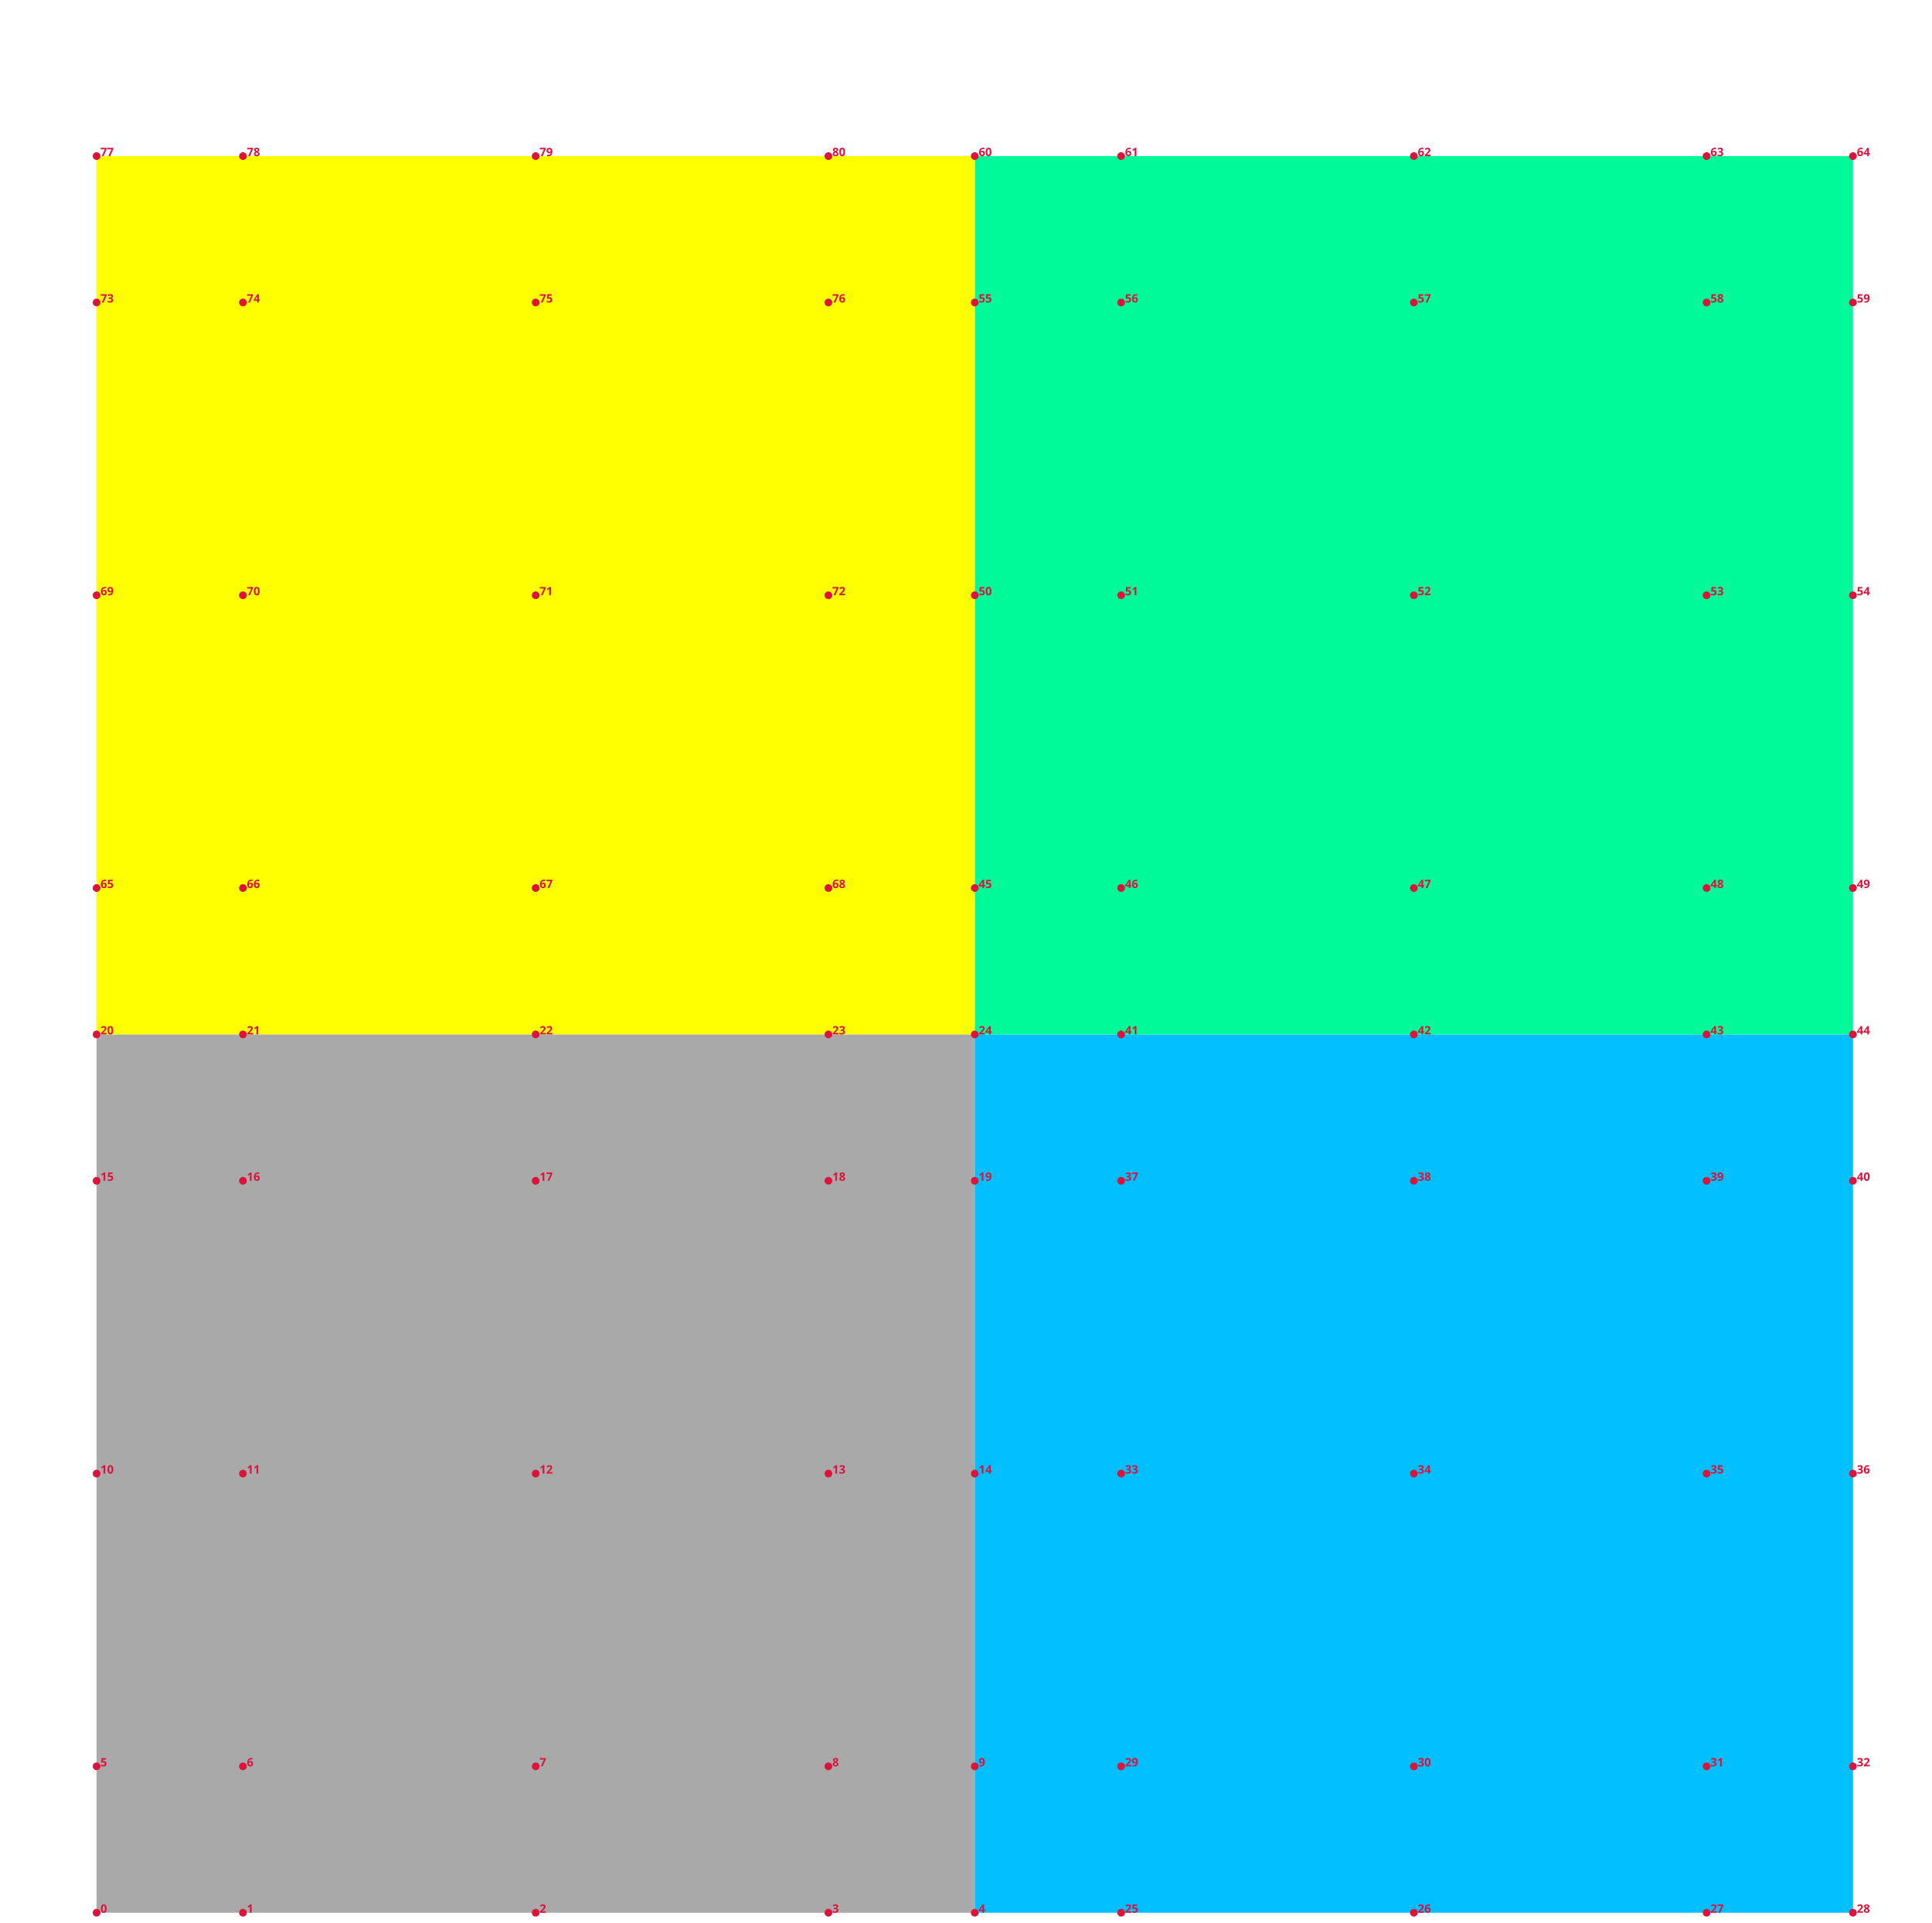
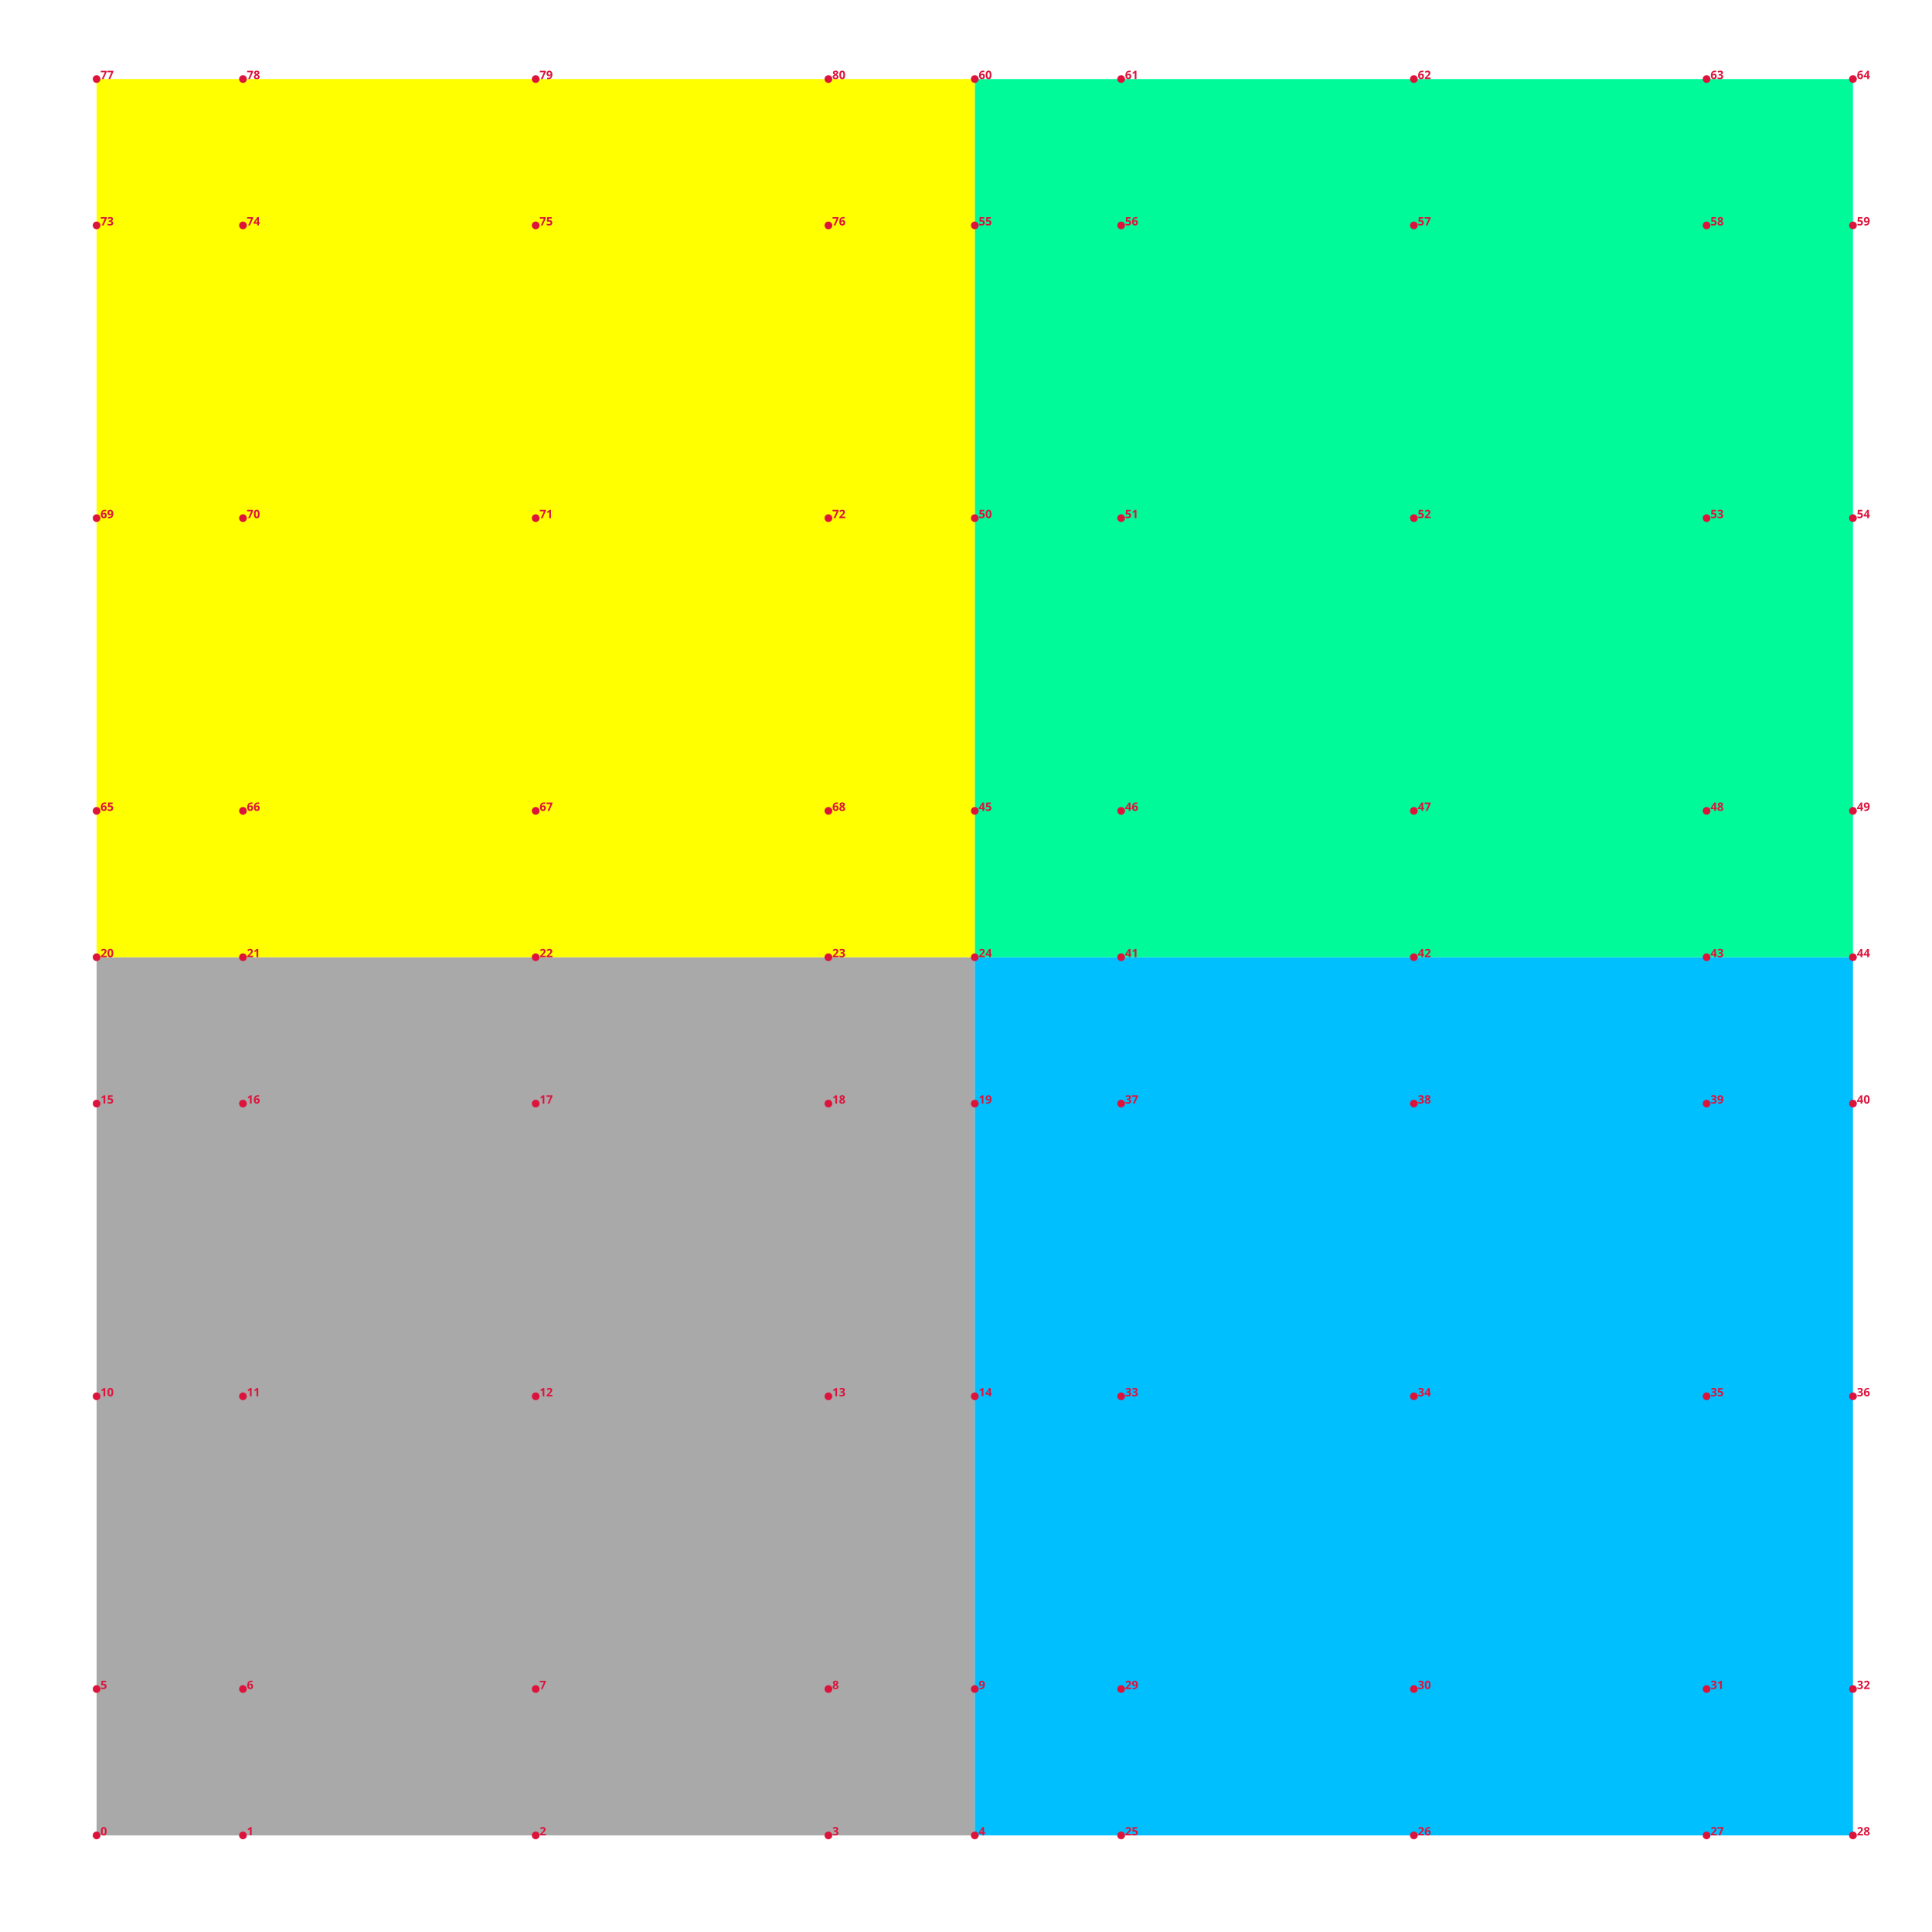
- <svg xmlns="http://www.w3.org/2000/svg" width="1.000000e+03" hight="1.000000e+03" version="1.1" style="background: #eee">
+ <svg xmlns="http://www.w3.org/2000/svg" width="1.000000e+03" height="1.000000e+03" version="1.1" style="background: #eee">
  <path d="M 5.000000e+01 9.500000e+02 L 5.045455e+02 9.500000e+02 L 5.045455e+02 4.954545e+02 L 5.000000e+01 4.954545e+02 Z" fill="#a9a9a9" />
  <path d="M 5.045455e+02 9.500000e+02 L 9.590909e+02 9.500000e+02 L 9.590909e+02 4.954545e+02 L 5.045455e+02 4.954545e+02 Z" fill="#00bfff" />
  <path d="M 5.045455e+02 4.954545e+02 L 9.590909e+02 4.954545e+02 L 9.590909e+02 4.090909e+01 L 5.045455e+02 4.090909e+01 Z" fill="#00fa9a" />
  <path d="M 5.000000e+01 4.954545e+02 L 5.045455e+02 4.954545e+02 L 5.045455e+02 4.090909e+01 L 5.000000e+01 4.090909e+01 Z" fill="#ffff00" />
  <circle cx="5.000000e+01" cy="9.500000e+02" r="2" fill="#dc143c" />
  <text x="5.200000e+01" y="9.500000e+02" font-family="Verdana" font-size="6" fill="#dc143c" font-weight="700">
0
</text>
  <circle cx="1.257576e+02" cy="9.500000e+02" r="2" fill="#dc143c" />
  <text x="1.277576e+02" y="9.500000e+02" font-family="Verdana" font-size="6" fill="#dc143c" font-weight="700">
1
</text>
  <circle cx="2.772727e+02" cy="9.500000e+02" r="2" fill="#dc143c" />
  <text x="2.792727e+02" y="9.500000e+02" font-family="Verdana" font-size="6" fill="#dc143c" font-weight="700">
2
</text>
  <circle cx="4.287879e+02" cy="9.500000e+02" r="2" fill="#dc143c" />
  <text x="4.307879e+02" y="9.500000e+02" font-family="Verdana" font-size="6" fill="#dc143c" font-weight="700">
3
</text>
  <circle cx="5.045455e+02" cy="9.500000e+02" r="2" fill="#dc143c" />
  <text x="5.065455e+02" y="9.500000e+02" font-family="Verdana" font-size="6" fill="#dc143c" font-weight="700">
4
</text>
  <circle cx="5.000000e+01" cy="8.742424e+02" r="2" fill="#dc143c" />
  <text x="5.200000e+01" y="8.742424e+02" font-family="Verdana" font-size="6" fill="#dc143c" font-weight="700">
5
</text>
  <circle cx="1.257576e+02" cy="8.742424e+02" r="2" fill="#dc143c" />
  <text x="1.277576e+02" y="8.742424e+02" font-family="Verdana" font-size="6" fill="#dc143c" font-weight="700">
6
</text>
  <circle cx="2.772727e+02" cy="8.742424e+02" r="2" fill="#dc143c" />
  <text x="2.792727e+02" y="8.742424e+02" font-family="Verdana" font-size="6" fill="#dc143c" font-weight="700">
7
</text>
  <circle cx="4.287879e+02" cy="8.742424e+02" r="2" fill="#dc143c" />
  <text x="4.307879e+02" y="8.742424e+02" font-family="Verdana" font-size="6" fill="#dc143c" font-weight="700">
8
</text>
  <circle cx="5.045455e+02" cy="8.742424e+02" r="2" fill="#dc143c" />
  <text x="5.065455e+02" y="8.742424e+02" font-family="Verdana" font-size="6" fill="#dc143c" font-weight="700">
9
</text>
  <circle cx="5.000000e+01" cy="7.227273e+02" r="2" fill="#dc143c" />
  <text x="5.200000e+01" y="7.227273e+02" font-family="Verdana" font-size="6" fill="#dc143c" font-weight="700">
10
</text>
  <circle cx="1.257576e+02" cy="7.227273e+02" r="2" fill="#dc143c" />
  <text x="1.277576e+02" y="7.227273e+02" font-family="Verdana" font-size="6" fill="#dc143c" font-weight="700">
11
</text>
  <circle cx="2.772727e+02" cy="7.227273e+02" r="2" fill="#dc143c" />
  <text x="2.792727e+02" y="7.227273e+02" font-family="Verdana" font-size="6" fill="#dc143c" font-weight="700">
12
</text>
  <circle cx="4.287879e+02" cy="7.227273e+02" r="2" fill="#dc143c" />
  <text x="4.307879e+02" y="7.227273e+02" font-family="Verdana" font-size="6" fill="#dc143c" font-weight="700">
13
</text>
  <circle cx="5.045455e+02" cy="7.227273e+02" r="2" fill="#dc143c" />
  <text x="5.065455e+02" y="7.227273e+02" font-family="Verdana" font-size="6" fill="#dc143c" font-weight="700">
14
</text>
  <circle cx="5.000000e+01" cy="5.712121e+02" r="2" fill="#dc143c" />
  <text x="5.200000e+01" y="5.712121e+02" font-family="Verdana" font-size="6" fill="#dc143c" font-weight="700">
15
</text>
  <circle cx="1.257576e+02" cy="5.712121e+02" r="2" fill="#dc143c" />
  <text x="1.277576e+02" y="5.712121e+02" font-family="Verdana" font-size="6" fill="#dc143c" font-weight="700">
16
</text>
  <circle cx="2.772727e+02" cy="5.712121e+02" r="2" fill="#dc143c" />
  <text x="2.792727e+02" y="5.712121e+02" font-family="Verdana" font-size="6" fill="#dc143c" font-weight="700">
17
</text>
  <circle cx="4.287879e+02" cy="5.712121e+02" r="2" fill="#dc143c" />
  <text x="4.307879e+02" y="5.712121e+02" font-family="Verdana" font-size="6" fill="#dc143c" font-weight="700">
18
</text>
  <circle cx="5.045455e+02" cy="5.712121e+02" r="2" fill="#dc143c" />
  <text x="5.065455e+02" y="5.712121e+02" font-family="Verdana" font-size="6" fill="#dc143c" font-weight="700">
19
</text>
  <circle cx="5.000000e+01" cy="4.954545e+02" r="2" fill="#dc143c" />
  <text x="5.200000e+01" y="4.954545e+02" font-family="Verdana" font-size="6" fill="#dc143c" font-weight="700">
20
</text>
  <circle cx="1.257576e+02" cy="4.954545e+02" r="2" fill="#dc143c" />
  <text x="1.277576e+02" y="4.954545e+02" font-family="Verdana" font-size="6" fill="#dc143c" font-weight="700">
21
</text>
  <circle cx="2.772727e+02" cy="4.954545e+02" r="2" fill="#dc143c" />
  <text x="2.792727e+02" y="4.954545e+02" font-family="Verdana" font-size="6" fill="#dc143c" font-weight="700">
22
</text>
  <circle cx="4.287879e+02" cy="4.954545e+02" r="2" fill="#dc143c" />
  <text x="4.307879e+02" y="4.954545e+02" font-family="Verdana" font-size="6" fill="#dc143c" font-weight="700">
23
</text>
  <circle cx="5.045455e+02" cy="4.954545e+02" r="2" fill="#dc143c" />
  <text x="5.065455e+02" y="4.954545e+02" font-family="Verdana" font-size="6" fill="#dc143c" font-weight="700">
24
</text>
  <circle cx="5.803030e+02" cy="9.500000e+02" r="2" fill="#dc143c" />
  <text x="5.823030e+02" y="9.500000e+02" font-family="Verdana" font-size="6" fill="#dc143c" font-weight="700">
25
</text>
  <circle cx="7.318182e+02" cy="9.500000e+02" r="2" fill="#dc143c" />
  <text x="7.338182e+02" y="9.500000e+02" font-family="Verdana" font-size="6" fill="#dc143c" font-weight="700">
26
</text>
  <circle cx="8.833333e+02" cy="9.500000e+02" r="2" fill="#dc143c" />
  <text x="8.853333e+02" y="9.500000e+02" font-family="Verdana" font-size="6" fill="#dc143c" font-weight="700">
27
</text>
  <circle cx="9.590909e+02" cy="9.500000e+02" r="2" fill="#dc143c" />
  <text x="9.610909e+02" y="9.500000e+02" font-family="Verdana" font-size="6" fill="#dc143c" font-weight="700">
28
</text>
  <circle cx="5.803030e+02" cy="8.742424e+02" r="2" fill="#dc143c" />
  <text x="5.823030e+02" y="8.742424e+02" font-family="Verdana" font-size="6" fill="#dc143c" font-weight="700">
29
</text>
  <circle cx="7.318182e+02" cy="8.742424e+02" r="2" fill="#dc143c" />
  <text x="7.338182e+02" y="8.742424e+02" font-family="Verdana" font-size="6" fill="#dc143c" font-weight="700">
30
</text>
  <circle cx="8.833333e+02" cy="8.742424e+02" r="2" fill="#dc143c" />
  <text x="8.853333e+02" y="8.742424e+02" font-family="Verdana" font-size="6" fill="#dc143c" font-weight="700">
31
</text>
  <circle cx="9.590909e+02" cy="8.742424e+02" r="2" fill="#dc143c" />
  <text x="9.610909e+02" y="8.742424e+02" font-family="Verdana" font-size="6" fill="#dc143c" font-weight="700">
32
</text>
  <circle cx="5.803030e+02" cy="7.227273e+02" r="2" fill="#dc143c" />
  <text x="5.823030e+02" y="7.227273e+02" font-family="Verdana" font-size="6" fill="#dc143c" font-weight="700">
33
</text>
  <circle cx="7.318182e+02" cy="7.227273e+02" r="2" fill="#dc143c" />
  <text x="7.338182e+02" y="7.227273e+02" font-family="Verdana" font-size="6" fill="#dc143c" font-weight="700">
34
</text>
  <circle cx="8.833333e+02" cy="7.227273e+02" r="2" fill="#dc143c" />
  <text x="8.853333e+02" y="7.227273e+02" font-family="Verdana" font-size="6" fill="#dc143c" font-weight="700">
35
</text>
  <circle cx="9.590909e+02" cy="7.227273e+02" r="2" fill="#dc143c" />
  <text x="9.610909e+02" y="7.227273e+02" font-family="Verdana" font-size="6" fill="#dc143c" font-weight="700">
36
</text>
  <circle cx="5.803030e+02" cy="5.712121e+02" r="2" fill="#dc143c" />
  <text x="5.823030e+02" y="5.712121e+02" font-family="Verdana" font-size="6" fill="#dc143c" font-weight="700">
37
</text>
  <circle cx="7.318182e+02" cy="5.712121e+02" r="2" fill="#dc143c" />
  <text x="7.338182e+02" y="5.712121e+02" font-family="Verdana" font-size="6" fill="#dc143c" font-weight="700">
38
</text>
  <circle cx="8.833333e+02" cy="5.712121e+02" r="2" fill="#dc143c" />
  <text x="8.853333e+02" y="5.712121e+02" font-family="Verdana" font-size="6" fill="#dc143c" font-weight="700">
39
</text>
  <circle cx="9.590909e+02" cy="5.712121e+02" r="2" fill="#dc143c" />
  <text x="9.610909e+02" y="5.712121e+02" font-family="Verdana" font-size="6" fill="#dc143c" font-weight="700">
40
</text>
  <circle cx="5.803030e+02" cy="4.954545e+02" r="2" fill="#dc143c" />
  <text x="5.823030e+02" y="4.954545e+02" font-family="Verdana" font-size="6" fill="#dc143c" font-weight="700">
41
</text>
  <circle cx="7.318182e+02" cy="4.954545e+02" r="2" fill="#dc143c" />
  <text x="7.338182e+02" y="4.954545e+02" font-family="Verdana" font-size="6" fill="#dc143c" font-weight="700">
42
</text>
  <circle cx="8.833333e+02" cy="4.954545e+02" r="2" fill="#dc143c" />
  <text x="8.853333e+02" y="4.954545e+02" font-family="Verdana" font-size="6" fill="#dc143c" font-weight="700">
43
</text>
  <circle cx="9.590909e+02" cy="4.954545e+02" r="2" fill="#dc143c" />
  <text x="9.610909e+02" y="4.954545e+02" font-family="Verdana" font-size="6" fill="#dc143c" font-weight="700">
44
</text>
  <circle cx="5.045455e+02" cy="4.196970e+02" r="2" fill="#dc143c" />
  <text x="5.065455e+02" y="4.196970e+02" font-family="Verdana" font-size="6" fill="#dc143c" font-weight="700">
45
</text>
  <circle cx="5.803030e+02" cy="4.196970e+02" r="2" fill="#dc143c" />
  <text x="5.823030e+02" y="4.196970e+02" font-family="Verdana" font-size="6" fill="#dc143c" font-weight="700">
46
</text>
  <circle cx="7.318182e+02" cy="4.196970e+02" r="2" fill="#dc143c" />
  <text x="7.338182e+02" y="4.196970e+02" font-family="Verdana" font-size="6" fill="#dc143c" font-weight="700">
47
</text>
  <circle cx="8.833333e+02" cy="4.196970e+02" r="2" fill="#dc143c" />
  <text x="8.853333e+02" y="4.196970e+02" font-family="Verdana" font-size="6" fill="#dc143c" font-weight="700">
48
</text>
  <circle cx="9.590909e+02" cy="4.196970e+02" r="2" fill="#dc143c" />
  <text x="9.610909e+02" y="4.196970e+02" font-family="Verdana" font-size="6" fill="#dc143c" font-weight="700">
49
</text>
  <circle cx="5.045455e+02" cy="2.681818e+02" r="2" fill="#dc143c" />
  <text x="5.065455e+02" y="2.681818e+02" font-family="Verdana" font-size="6" fill="#dc143c" font-weight="700">
50
</text>
  <circle cx="5.803030e+02" cy="2.681818e+02" r="2" fill="#dc143c" />
  <text x="5.823030e+02" y="2.681818e+02" font-family="Verdana" font-size="6" fill="#dc143c" font-weight="700">
51
</text>
  <circle cx="7.318182e+02" cy="2.681818e+02" r="2" fill="#dc143c" />
  <text x="7.338182e+02" y="2.681818e+02" font-family="Verdana" font-size="6" fill="#dc143c" font-weight="700">
52
</text>
  <circle cx="8.833333e+02" cy="2.681818e+02" r="2" fill="#dc143c" />
  <text x="8.853333e+02" y="2.681818e+02" font-family="Verdana" font-size="6" fill="#dc143c" font-weight="700">
53
</text>
  <circle cx="9.590909e+02" cy="2.681818e+02" r="2" fill="#dc143c" />
  <text x="9.610909e+02" y="2.681818e+02" font-family="Verdana" font-size="6" fill="#dc143c" font-weight="700">
54
</text>
  <circle cx="5.045455e+02" cy="1.166667e+02" r="2" fill="#dc143c" />
  <text x="5.065455e+02" y="1.166667e+02" font-family="Verdana" font-size="6" fill="#dc143c" font-weight="700">
55
</text>
  <circle cx="5.803030e+02" cy="1.166667e+02" r="2" fill="#dc143c" />
  <text x="5.823030e+02" y="1.166667e+02" font-family="Verdana" font-size="6" fill="#dc143c" font-weight="700">
56
</text>
  <circle cx="7.318182e+02" cy="1.166667e+02" r="2" fill="#dc143c" />
  <text x="7.338182e+02" y="1.166667e+02" font-family="Verdana" font-size="6" fill="#dc143c" font-weight="700">
57
</text>
  <circle cx="8.833333e+02" cy="1.166667e+02" r="2" fill="#dc143c" />
  <text x="8.853333e+02" y="1.166667e+02" font-family="Verdana" font-size="6" fill="#dc143c" font-weight="700">
58
</text>
  <circle cx="9.590909e+02" cy="1.166667e+02" r="2" fill="#dc143c" />
  <text x="9.610909e+02" y="1.166667e+02" font-family="Verdana" font-size="6" fill="#dc143c" font-weight="700">
59
</text>
  <circle cx="5.045455e+02" cy="4.090909e+01" r="2" fill="#dc143c" />
  <text x="5.065455e+02" y="4.090909e+01" font-family="Verdana" font-size="6" fill="#dc143c" font-weight="700">
60
</text>
  <circle cx="5.803030e+02" cy="4.090909e+01" r="2" fill="#dc143c" />
  <text x="5.823030e+02" y="4.090909e+01" font-family="Verdana" font-size="6" fill="#dc143c" font-weight="700">
61
</text>
  <circle cx="7.318182e+02" cy="4.090909e+01" r="2" fill="#dc143c" />
  <text x="7.338182e+02" y="4.090909e+01" font-family="Verdana" font-size="6" fill="#dc143c" font-weight="700">
62
</text>
  <circle cx="8.833333e+02" cy="4.090909e+01" r="2" fill="#dc143c" />
  <text x="8.853333e+02" y="4.090909e+01" font-family="Verdana" font-size="6" fill="#dc143c" font-weight="700">
63
</text>
  <circle cx="9.590909e+02" cy="4.090909e+01" r="2" fill="#dc143c" />
  <text x="9.610909e+02" y="4.090909e+01" font-family="Verdana" font-size="6" fill="#dc143c" font-weight="700">
64
</text>
  <circle cx="5.000000e+01" cy="4.196970e+02" r="2" fill="#dc143c" />
  <text x="5.200000e+01" y="4.196970e+02" font-family="Verdana" font-size="6" fill="#dc143c" font-weight="700">
65
</text>
  <circle cx="1.257576e+02" cy="4.196970e+02" r="2" fill="#dc143c" />
  <text x="1.277576e+02" y="4.196970e+02" font-family="Verdana" font-size="6" fill="#dc143c" font-weight="700">
66
</text>
  <circle cx="2.772727e+02" cy="4.196970e+02" r="2" fill="#dc143c" />
  <text x="2.792727e+02" y="4.196970e+02" font-family="Verdana" font-size="6" fill="#dc143c" font-weight="700">
67
</text>
  <circle cx="4.287879e+02" cy="4.196970e+02" r="2" fill="#dc143c" />
  <text x="4.307879e+02" y="4.196970e+02" font-family="Verdana" font-size="6" fill="#dc143c" font-weight="700">
68
</text>
  <circle cx="5.000000e+01" cy="2.681818e+02" r="2" fill="#dc143c" />
  <text x="5.200000e+01" y="2.681818e+02" font-family="Verdana" font-size="6" fill="#dc143c" font-weight="700">
69
</text>
  <circle cx="1.257576e+02" cy="2.681818e+02" r="2" fill="#dc143c" />
  <text x="1.277576e+02" y="2.681818e+02" font-family="Verdana" font-size="6" fill="#dc143c" font-weight="700">
70
</text>
  <circle cx="2.772727e+02" cy="2.681818e+02" r="2" fill="#dc143c" />
  <text x="2.792727e+02" y="2.681818e+02" font-family="Verdana" font-size="6" fill="#dc143c" font-weight="700">
71
</text>
  <circle cx="4.287879e+02" cy="2.681818e+02" r="2" fill="#dc143c" />
  <text x="4.307879e+02" y="2.681818e+02" font-family="Verdana" font-size="6" fill="#dc143c" font-weight="700">
72
</text>
  <circle cx="5.000000e+01" cy="1.166667e+02" r="2" fill="#dc143c" />
  <text x="5.200000e+01" y="1.166667e+02" font-family="Verdana" font-size="6" fill="#dc143c" font-weight="700">
73
</text>
  <circle cx="1.257576e+02" cy="1.166667e+02" r="2" fill="#dc143c" />
  <text x="1.277576e+02" y="1.166667e+02" font-family="Verdana" font-size="6" fill="#dc143c" font-weight="700">
74
</text>
  <circle cx="2.772727e+02" cy="1.166667e+02" r="2" fill="#dc143c" />
  <text x="2.792727e+02" y="1.166667e+02" font-family="Verdana" font-size="6" fill="#dc143c" font-weight="700">
75
</text>
  <circle cx="4.287879e+02" cy="1.166667e+02" r="2" fill="#dc143c" />
  <text x="4.307879e+02" y="1.166667e+02" font-family="Verdana" font-size="6" fill="#dc143c" font-weight="700">
76
</text>
  <circle cx="5.000000e+01" cy="4.090909e+01" r="2" fill="#dc143c" />
  <text x="5.200000e+01" y="4.090909e+01" font-family="Verdana" font-size="6" fill="#dc143c" font-weight="700">
77
</text>
  <circle cx="1.257576e+02" cy="4.090909e+01" r="2" fill="#dc143c" />
  <text x="1.277576e+02" y="4.090909e+01" font-family="Verdana" font-size="6" fill="#dc143c" font-weight="700">
78
</text>
  <circle cx="2.772727e+02" cy="4.090909e+01" r="2" fill="#dc143c" />
  <text x="2.792727e+02" y="4.090909e+01" font-family="Verdana" font-size="6" fill="#dc143c" font-weight="700">
79
</text>
  <circle cx="4.287879e+02" cy="4.090909e+01" r="2" fill="#dc143c" />
  <text x="4.307879e+02" y="4.090909e+01" font-family="Verdana" font-size="6" fill="#dc143c" font-weight="700">
80
</text>
</svg>
